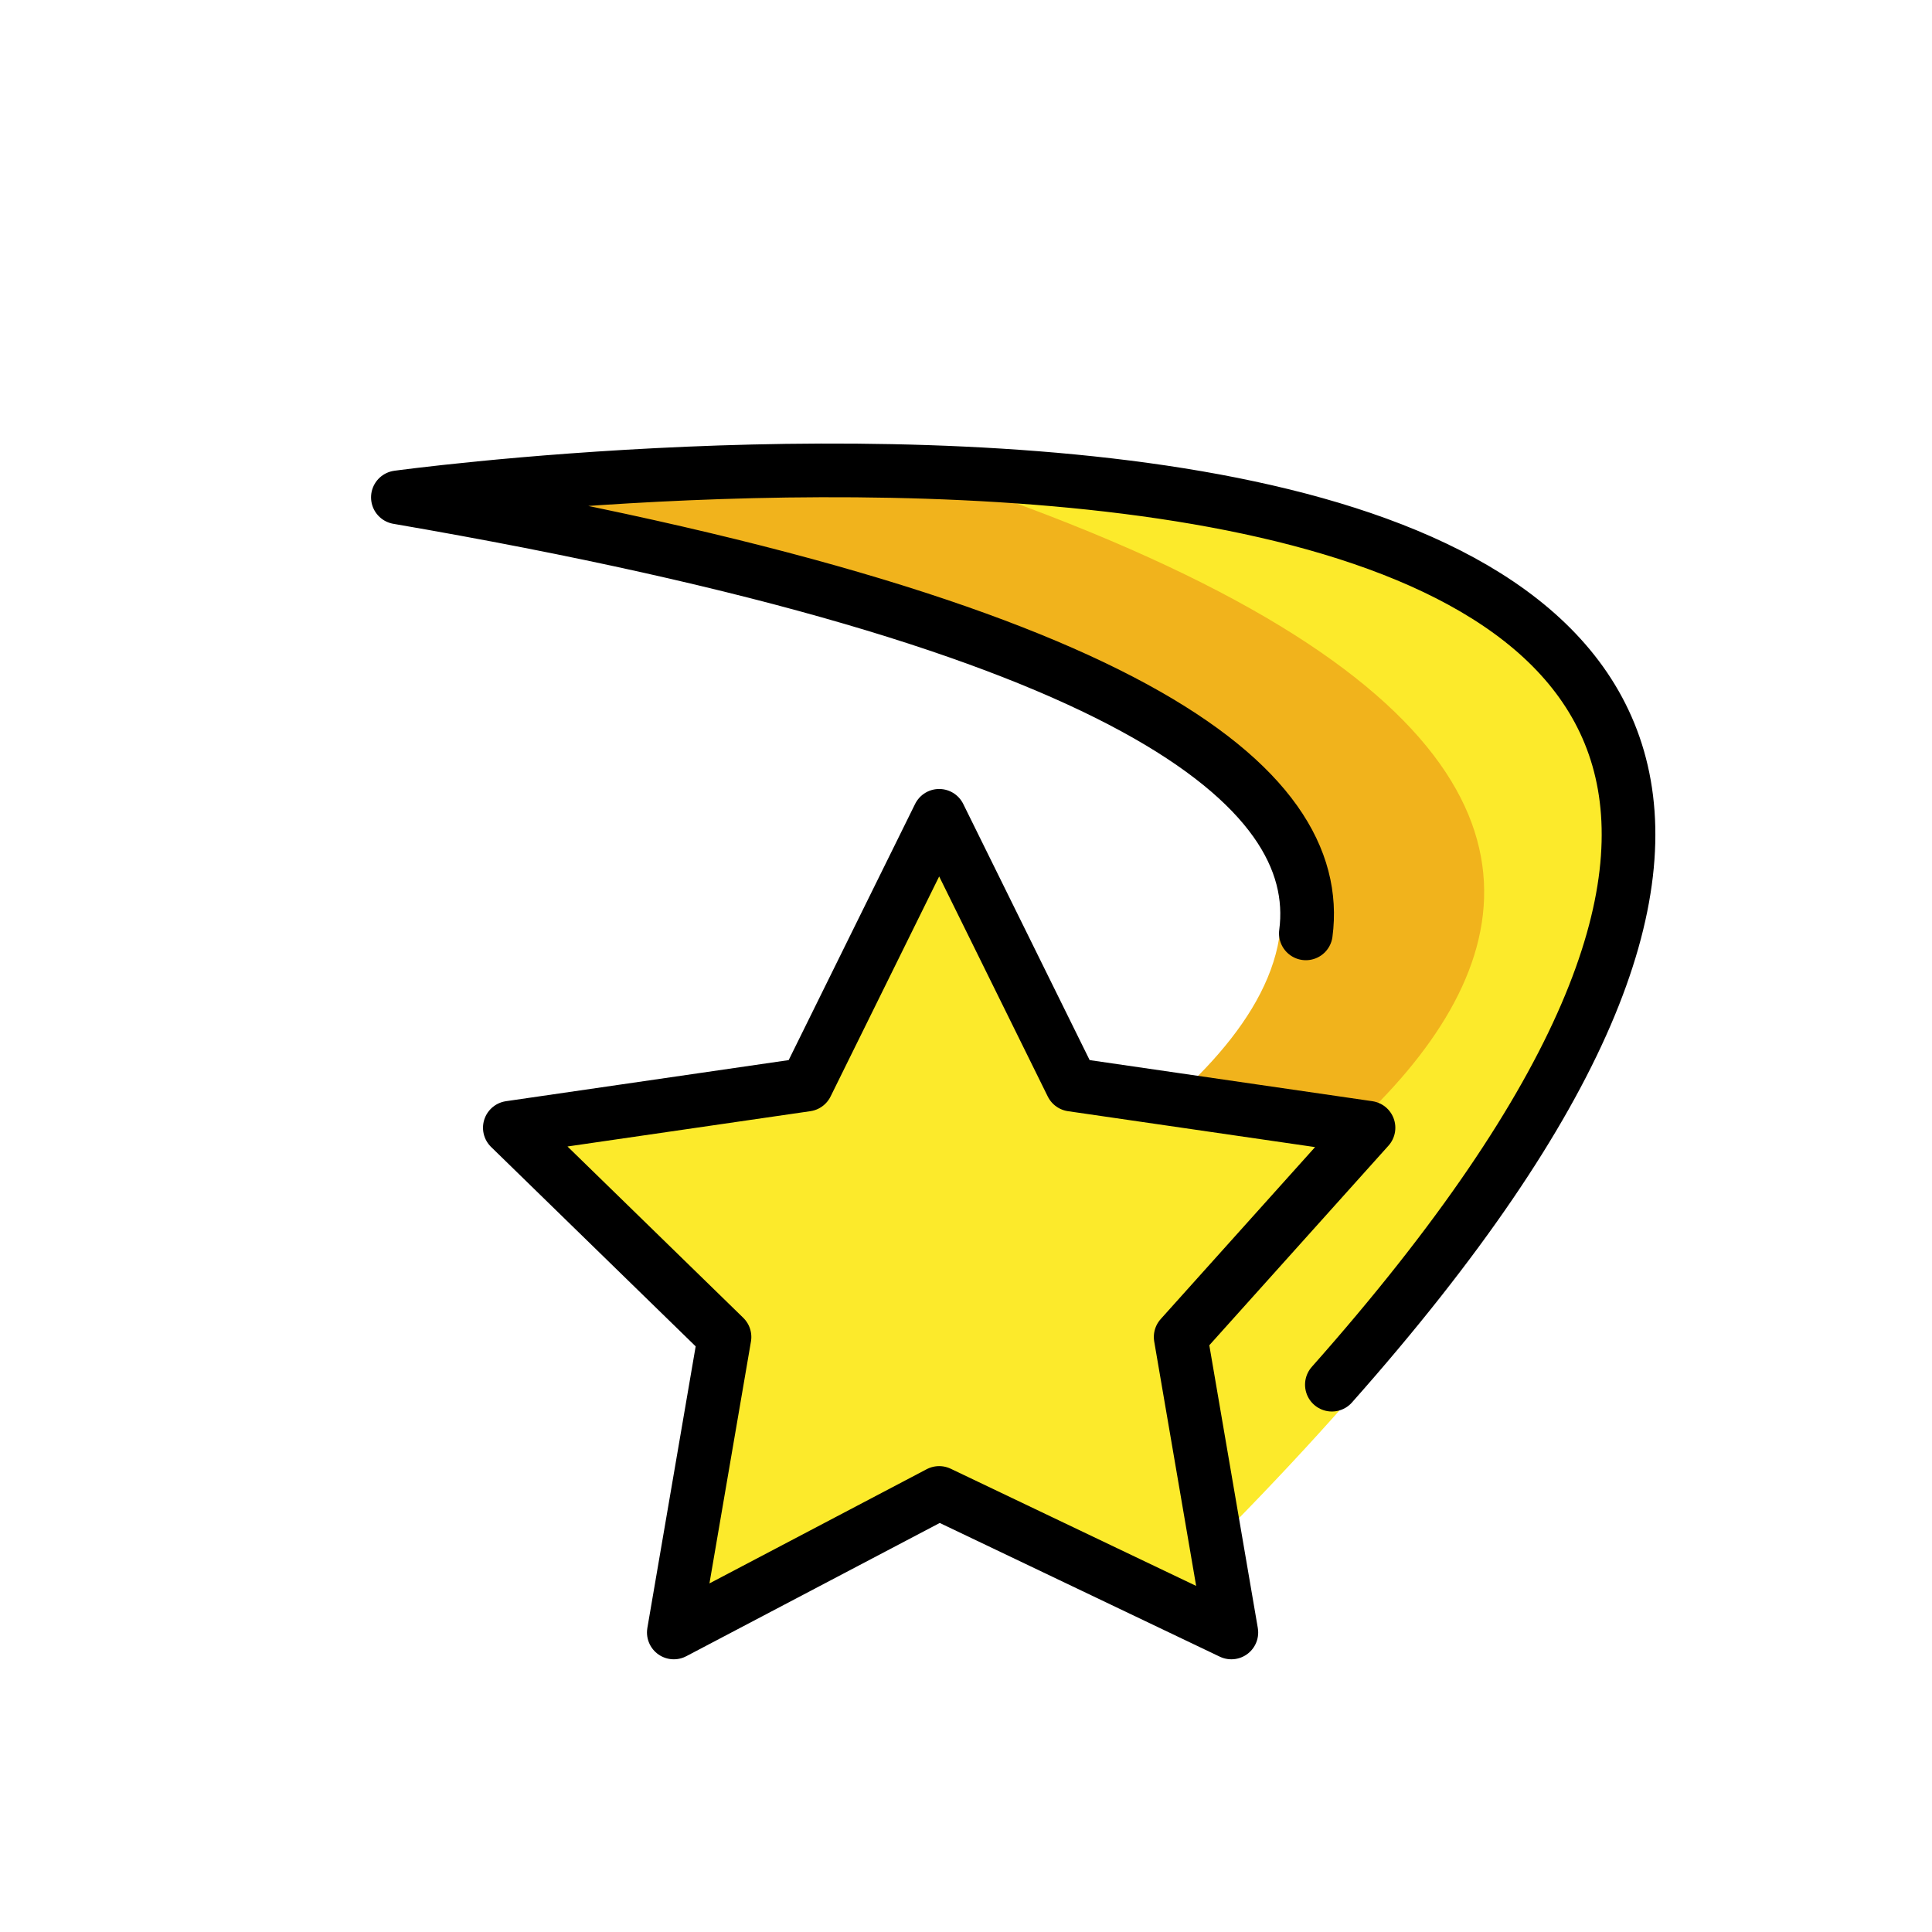
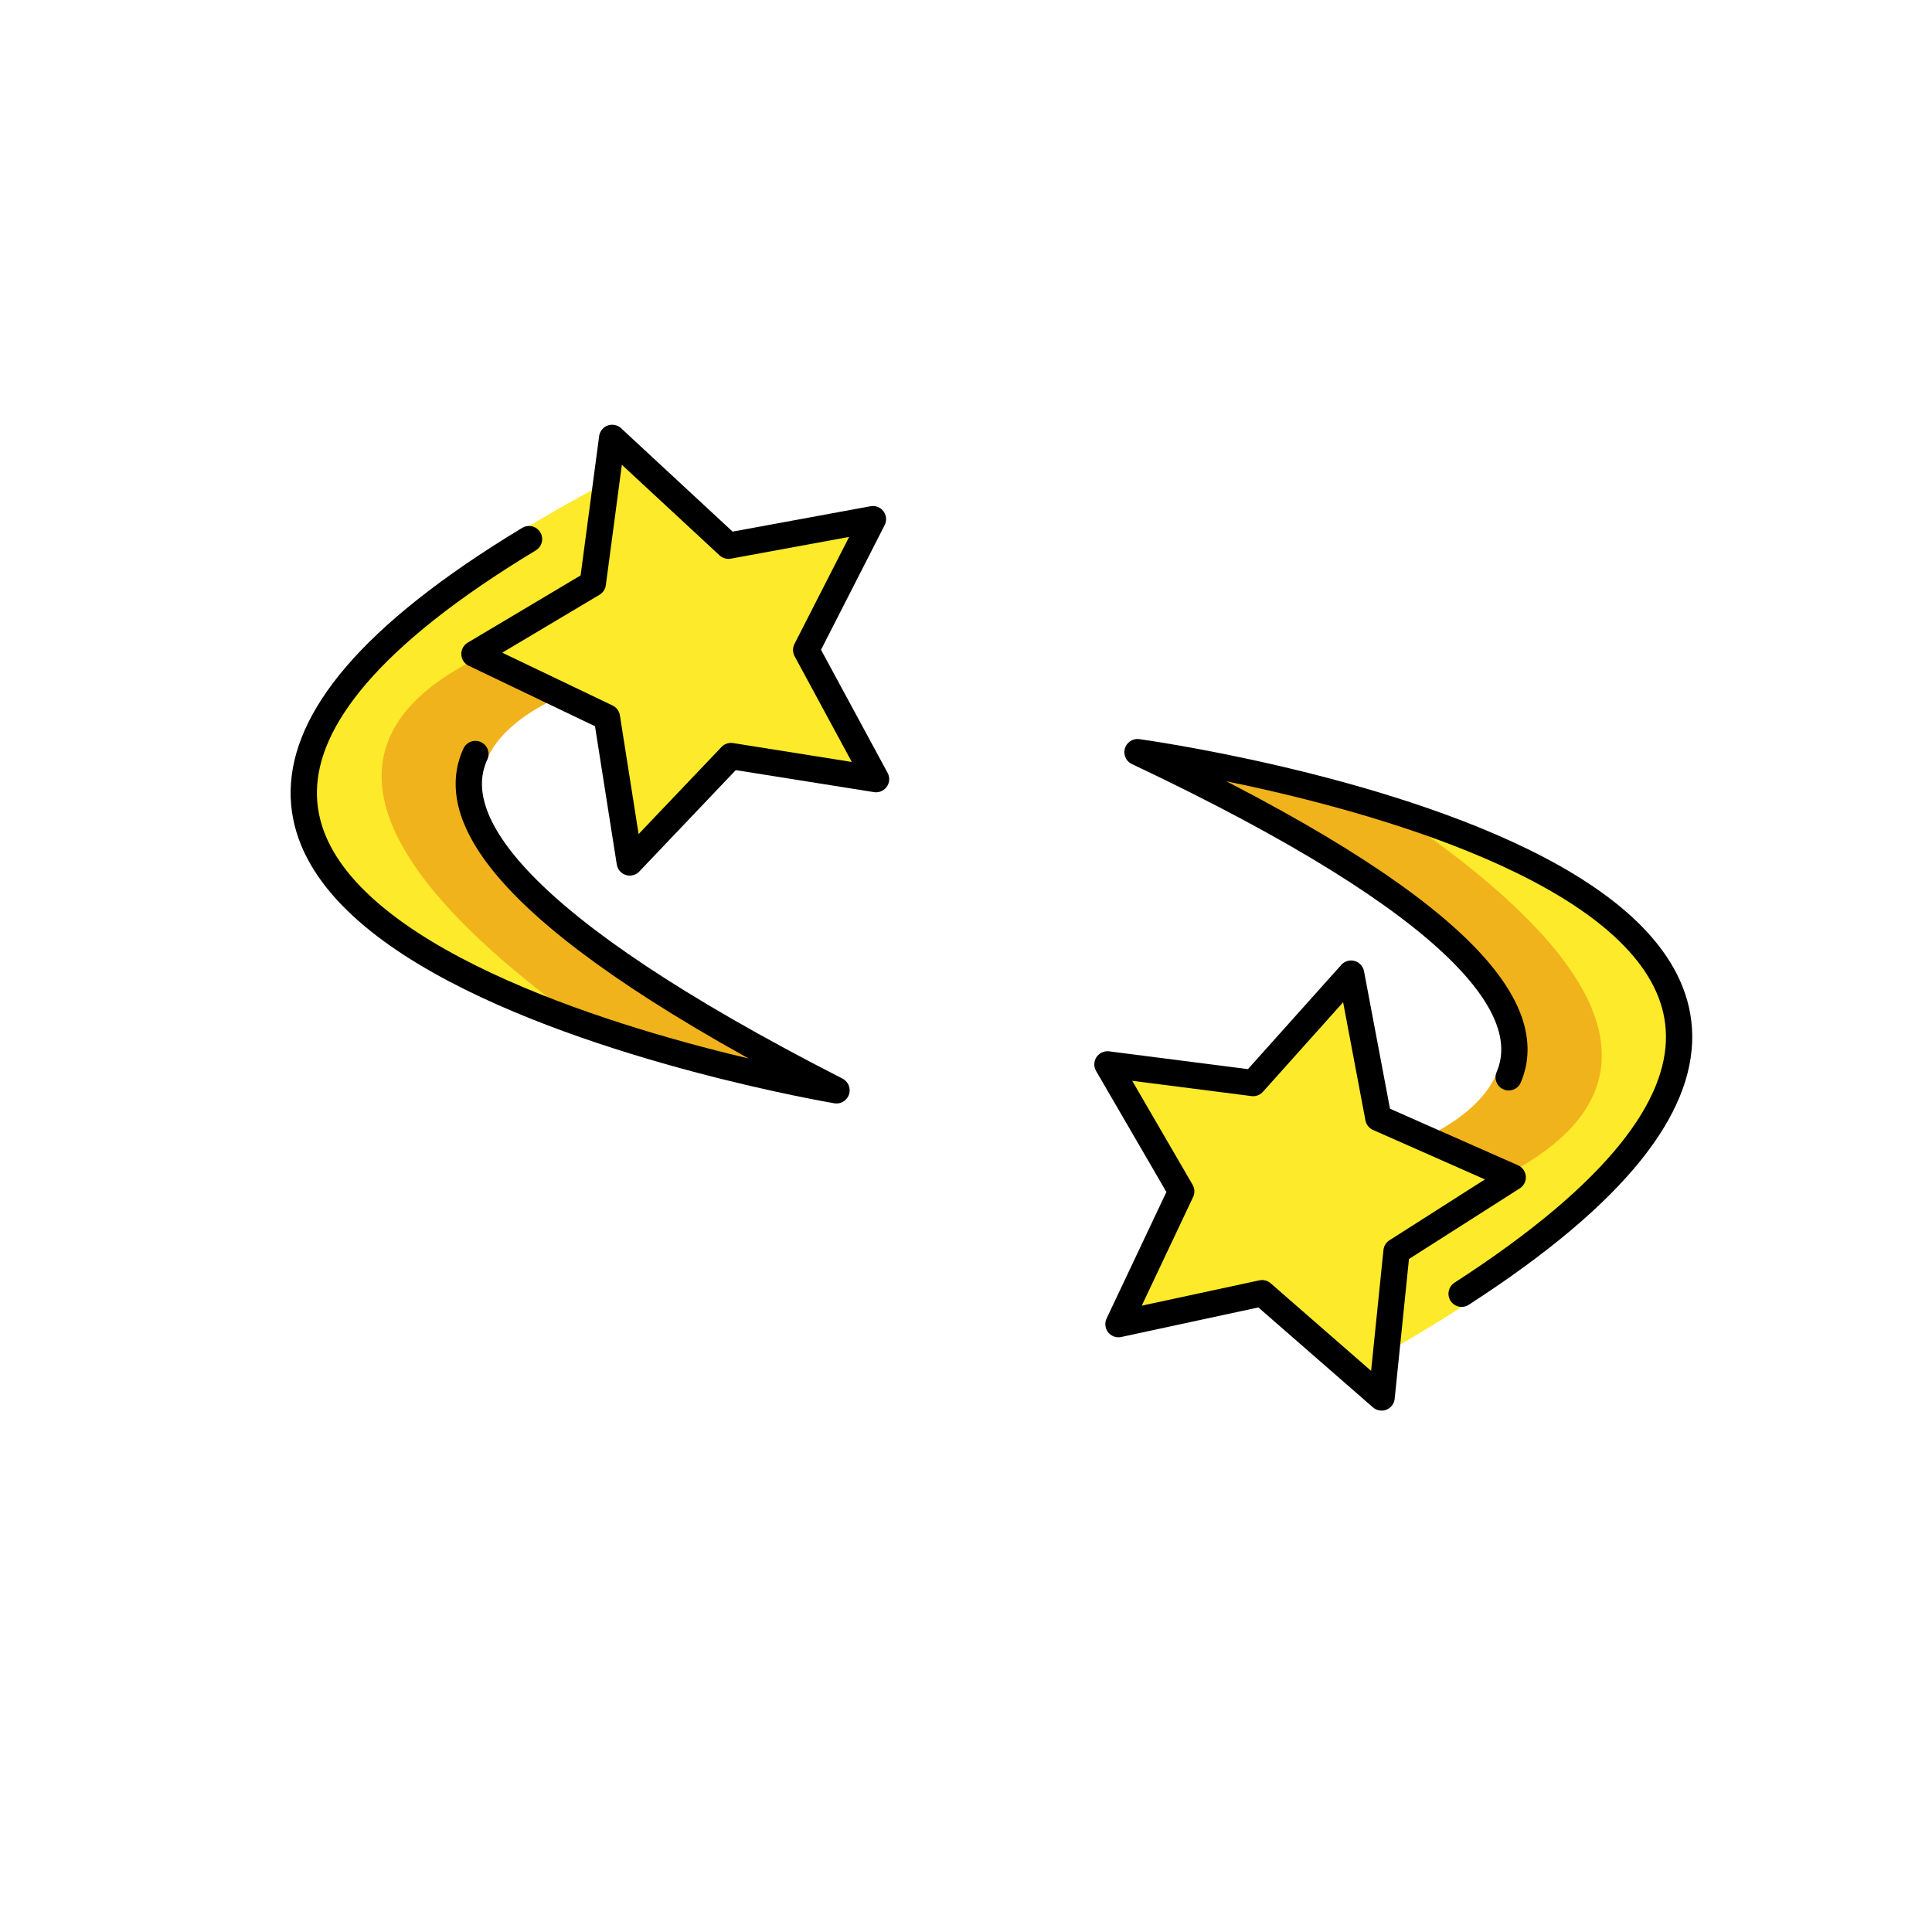
- <svg xmlns="http://www.w3.org/2000/svg" id="emoji" viewBox="0 0 72 72">
-   <g id="color">
-     <path fill="#fcea2b" stroke="none" d="M14.827,18.535c-0.336-0.226,80.195-10.75,29.962,39.444L32.69,48.48 C32.69,48.48,80.439,29.907,14.827,18.535z" />
-     <path fill="#f1b31c" stroke="none" d="M31.298,48.361l3.791,3.112c11.064-4.991,39.602-20.575-0.447-33.845 C24.001,17.162,14,18.535,14,18.535C78.003,29.584,31.298,48.361,31.298,48.361z" />
-     <polygon fill="#fcea2b" stroke="none" points="35,30.403 39.944,40.421 51,42.028 43,49.826 44.889,60.837 35,55.638 25.111,60.837 27,49.826 19,42.028 30.056,40.421" />
-   </g>
+ <svg xmlns="http://www.w3.org/2000/svg" version="1.1" viewBox="0 0 72 72" id="emoji">
+   <defs id="defs1153" />
  <g id="hair" />
  <g id="skin" />
  <g id="skin-shadow" />
-   <g id="line">
-     <path fill="none" stroke="#000000" stroke-linecap="round" stroke-linejoin="round" stroke-miterlimit="10" stroke-width="2" d="M48.665,34.784c0.72-5.455-6.508-11.551-33.837-16.249c0,0,72.994-9.998,34.807,33.068" />
-     <polygon fill="none" stroke="#000000" stroke-linecap="round" stroke-linejoin="round" stroke-miterlimit="10" stroke-width="2" points="35,30.403 39.944,40.421 51,42.028 44,49.826 45.889,60.837 35,55.638 25.111,60.837 27,49.826 19,42.028 30.056,40.421" />
+   <g transform="matrix(0.4719457,0.1315044,-0.1315044,0.4719457,37.83132,17.33283)" id="g1164">
+     <g id="color">
+       <path fill="#fcea2b" stroke="none" d="M 14.827,18.535 C 14.491,18.309 95.022,7.785 44.789,57.979 L 32.69,48.48 c 0,0 47.749,-18.573 -17.863,-29.945 z" id="path1135" />
+       <path fill="#f1b31c" stroke="none" d="m 31.298,48.361 3.791,3.112 C 46.153,46.482 74.691,30.898 34.642,17.629 24.001,17.162 14,18.535 14,18.535 78.003,29.584 31.298,48.361 31.298,48.361 Z" id="path1137" />
+       <polygon fill="#fcea2b" stroke="none" points="35,30.403 39.944,40.421 51,42.028 43,49.826 44.889,60.837 35,55.638 25.111,60.837 27,49.826 19,42.028 30.056,40.421 " id="polygon1139" />
+     </g>
+     <g id="line">
+       <path fill="none" stroke="#000000" stroke-linecap="round" stroke-linejoin="round" stroke-miterlimit="10" stroke-width="2" d="m 48.665,34.784 c 0.72,-5.455 -6.508,-11.551 -33.837,-16.249 0,0 72.994,-9.998 34.807,33.068" id="path1145" />
+       <polygon fill="none" stroke="#000000" stroke-linecap="round" stroke-linejoin="round" stroke-miterlimit="10" stroke-width="2" points="35,30.403 39.944,40.421 51,42.028 44,49.826 45.889,60.837 35,55.638 25.111,60.837 27,49.826 19,42.028 30.056,40.421 " id="polygon1147" />
+     </g>
+   </g>
+   <g id="g1164-8" transform="matrix(-0.4677253,-0.1458051,0.1458051,-0.4677253,35.40701,51.46415)">
+     <g id="color-8">
+       <path id="path1135-3" d="M 14.827,18.535 C 14.491,18.309 95.022,7.785 44.789,57.979 L 32.69,48.48 c 0,0 47.749,-18.573 -17.863,-29.945 z" stroke="none" fill="#fcea2b" />
+       <path id="path1137-5" d="m 31.298,48.361 3.791,3.112 C 46.153,46.482 74.691,30.898 34.642,17.629 24.001,17.162 14,18.535 14,18.535 78.003,29.584 31.298,48.361 31.298,48.361 Z" stroke="none" fill="#f1b31c" />
+       <polygon id="polygon1139-2" points="35,55.638 25.111,60.837 27,49.826 19,42.028 30.056,40.421 35,30.403 39.944,40.421 51,42.028 43,49.826 44.889,60.837 " stroke="none" fill="#fcea2b" />
+     </g>
+     <g id="line-2">
+       <path id="path1145-6" d="m 48.665,34.784 c 0.72,-5.455 -6.508,-11.551 -33.837,-16.249 0,0 72.994,-9.998 34.807,33.068" stroke-width="2" stroke-miterlimit="10" stroke-linejoin="round" stroke-linecap="round" stroke="#000000" fill="none" />
+       <polygon id="polygon1147-6" points="35,55.638 25.111,60.837 27,49.826 19,42.028 30.056,40.421 35,30.403 39.944,40.421 51,42.028 44,49.826 45.889,60.837 " stroke-width="2" stroke-miterlimit="10" stroke-linejoin="round" stroke-linecap="round" stroke="#000000" fill="none" />
+     </g>
  </g>
</svg>
